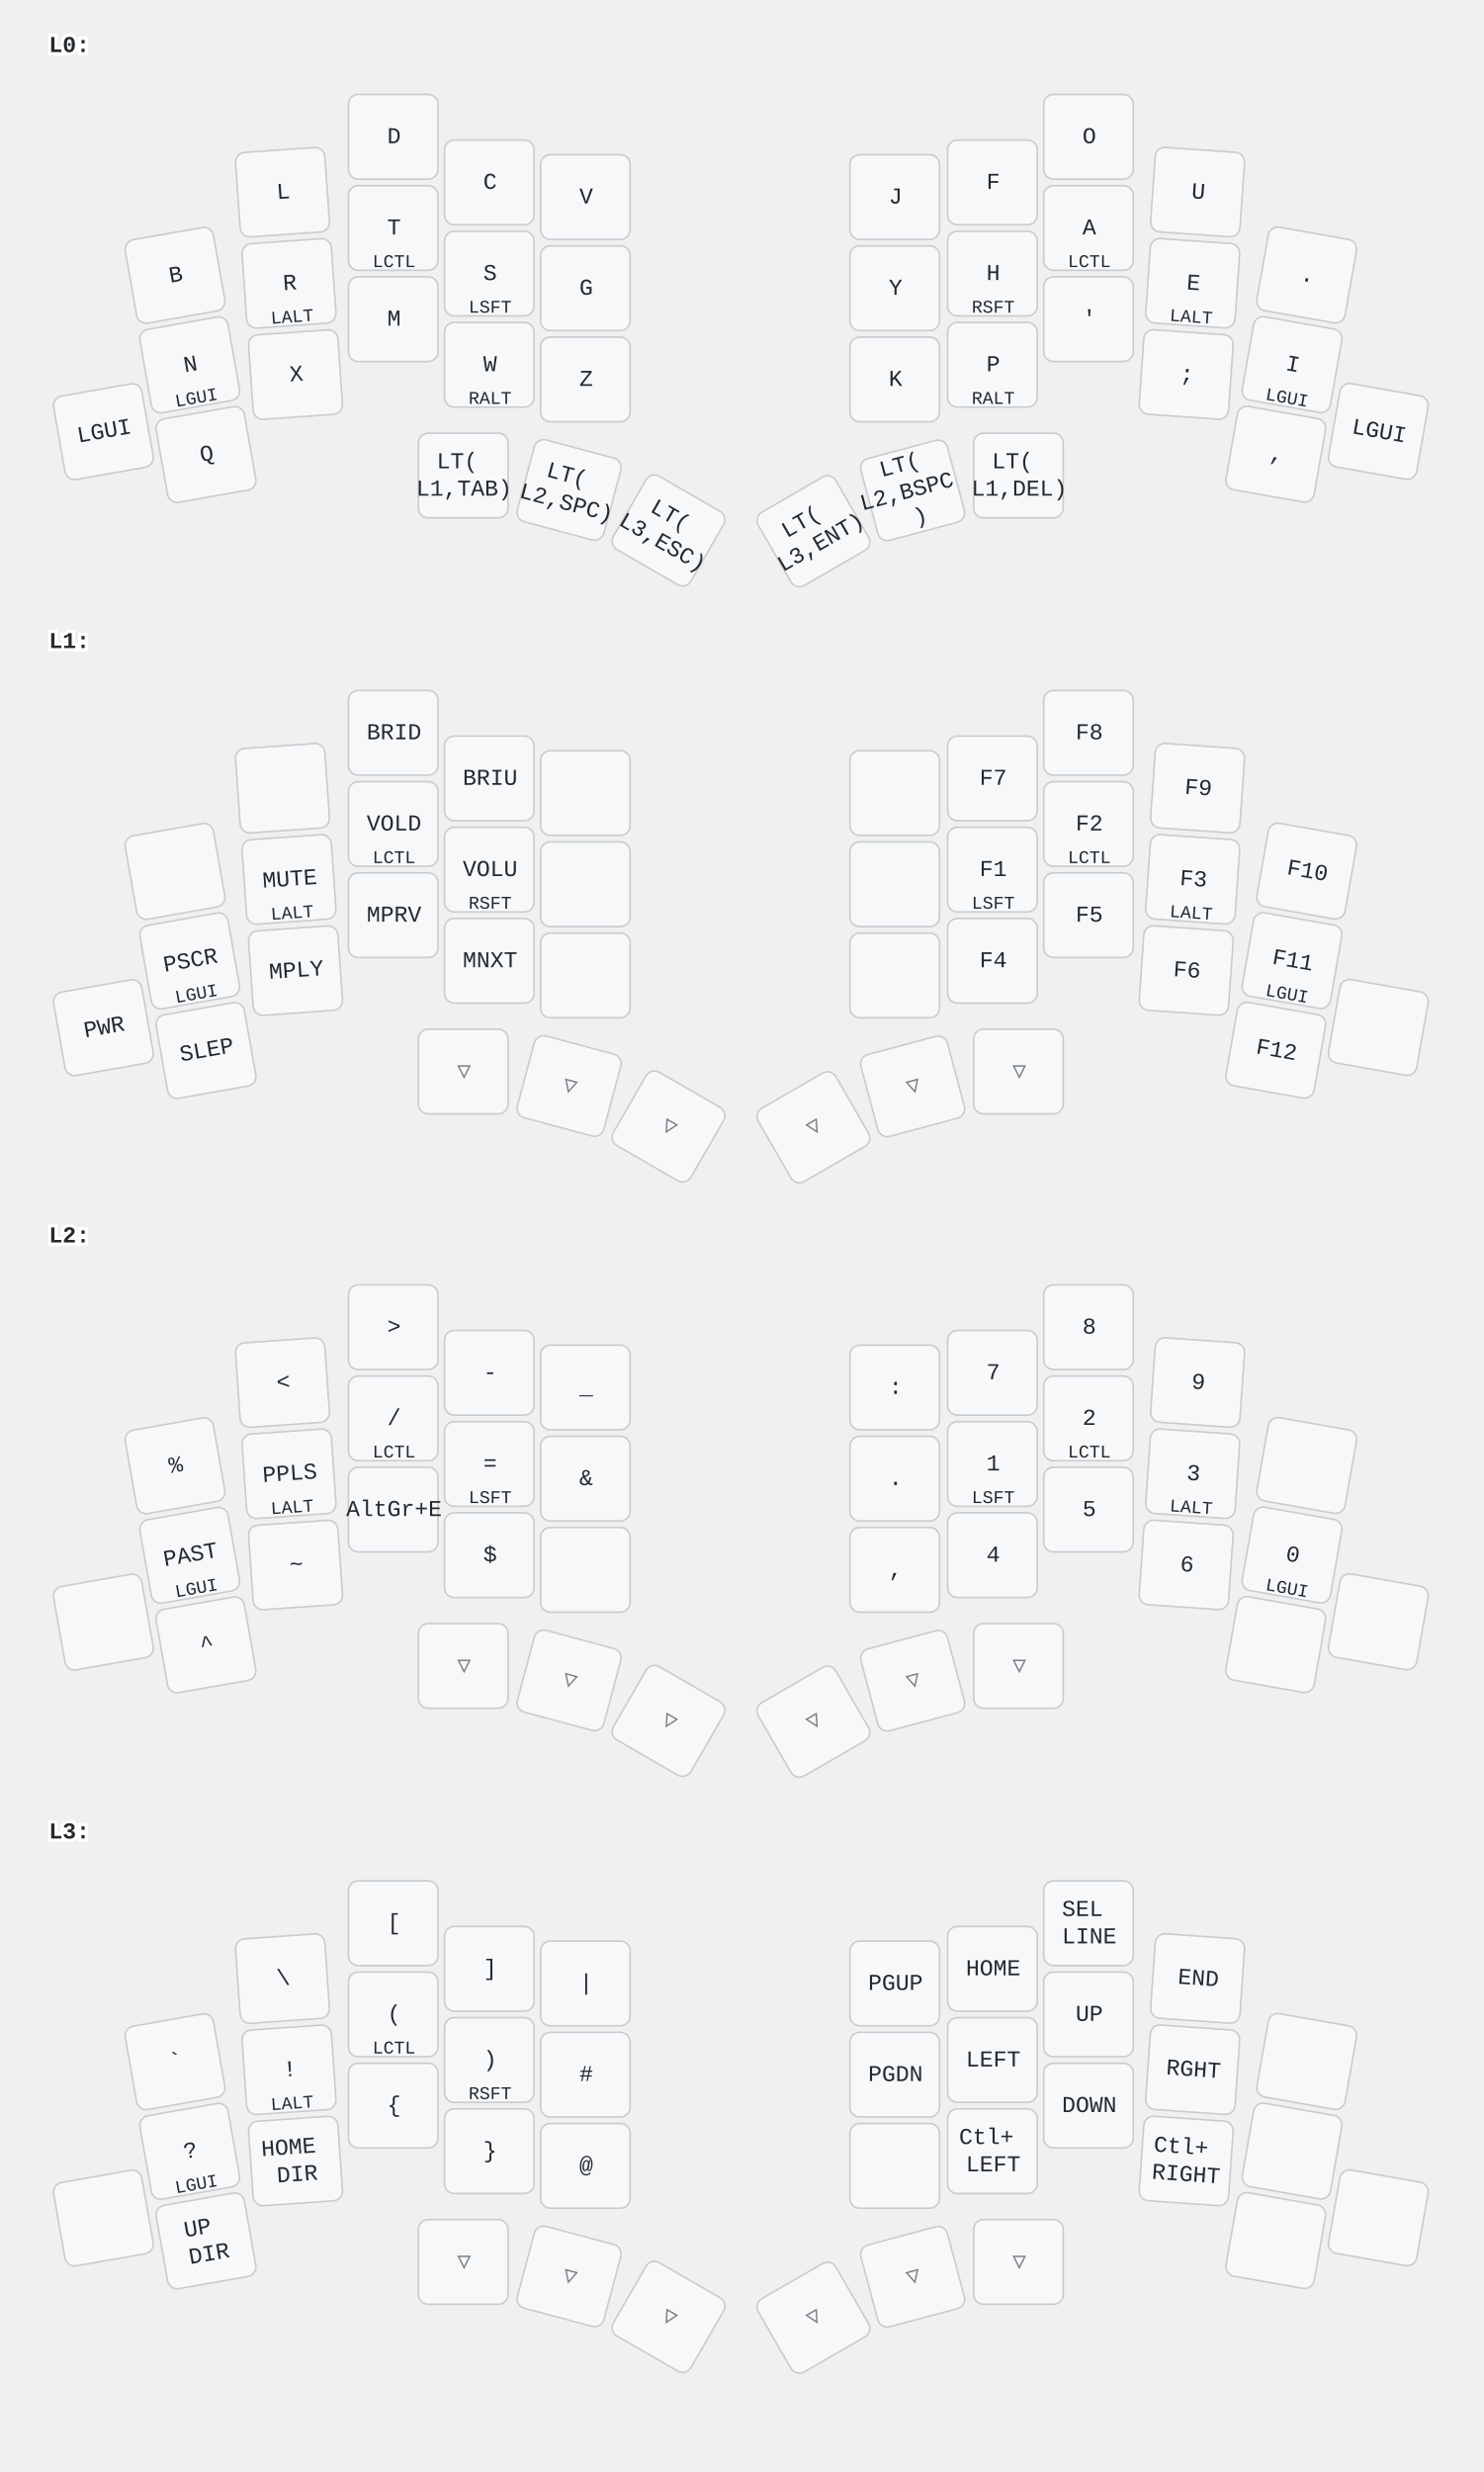
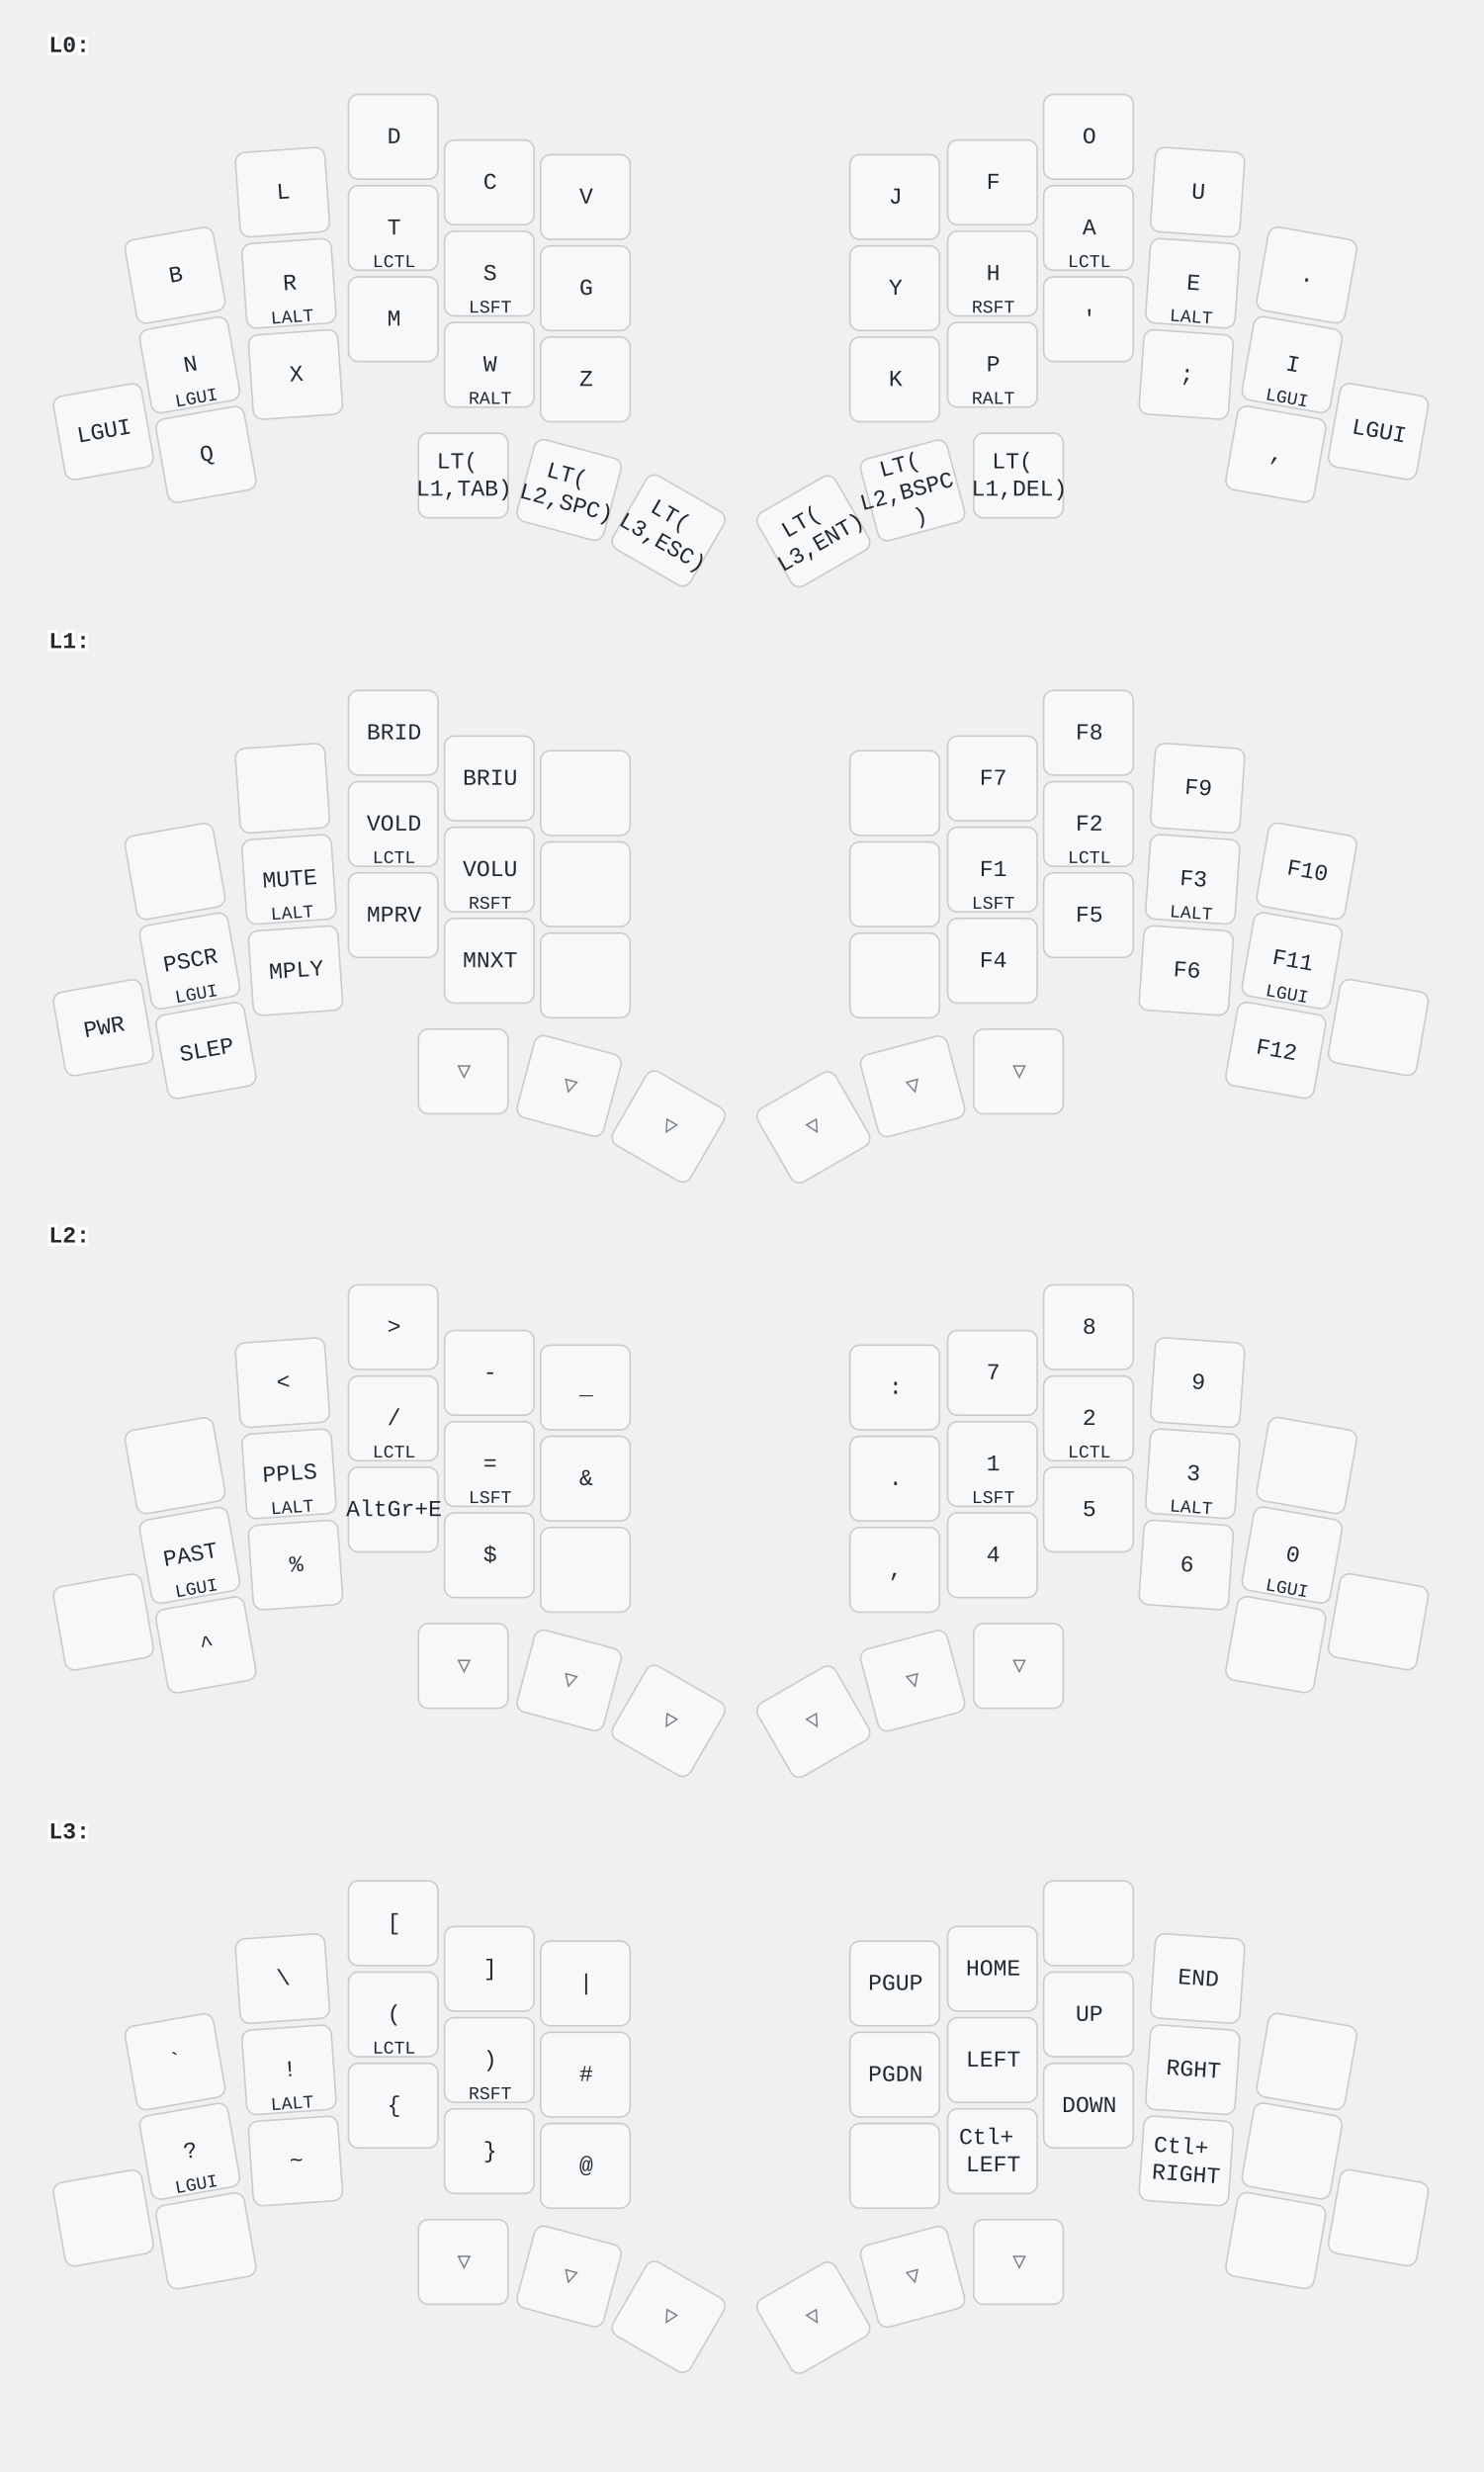
<svg xmlns="http://www.w3.org/2000/svg" width="911" height="1518" viewBox="0 0 911 1518" class="keymap">
  <style>/* inherit to force styles through use tags */
svg path {
    fill: inherit;
}

/* font and background color specifications */
svg.keymap {
    font-family: SFMono-Regular,Consolas,Liberation Mono,Menlo,monospace;
    font-size: 14px;
    font-kerning: normal;
    text-rendering: optimizeLegibility;
    fill: #24292e;
}

/* default key styling */
rect.key {
    fill: #f6f8fa;
}

rect.key, rect.combo {
    stroke: #c9cccf;
    stroke-width: 1;
}

/* default key side styling, only used is draw_key_sides is set */
rect.side {
    filter: brightness(90%);
}

/* color accent for combo boxes */
rect.combo, rect.combo-separate {
    fill: #cdf;
}

/* color accent for held keys */
rect.held, rect.combo.held {
    fill: #fdd;
}

/* color accent for ghost (optional) keys */
rect.ghost, rect.combo.ghost {
    stroke-dasharray: 4, 4;
    stroke-width: 2;
}

text {
    text-anchor: middle;
    dominant-baseline: middle;
}

/* styling for layer labels */
text.label {
    font-weight: bold;
    text-anchor: start;
    stroke: white;
    stroke-width: 4;
    paint-order: stroke;
}

/* styling for optional footer */
text.footer {
    text-anchor: end;
    dominant-baseline: auto;
    stroke: white;
    stroke-width: 4;
    paint-order: stroke;
}

/* styling for combo tap, and key non-tap label text */
text.combo, text.hold, text.shifted, text.left, text.right {
    font-size: 11px;
}

text.hold {
    text-anchor: middle;
    dominant-baseline: auto;
}

text.shifted {
    text-anchor: middle;
    dominant-baseline: hanging;
}

text.left {
    text-anchor: start;
}

text.right {
    text-anchor: end;
}

text.layer-activator {
    text-decoration: underline;
}

/* styling for hold/shifted label text in combo box */
text.combo.hold, text.combo.shifted, text.combo.left, text.combo.right {
    font-size: 8px;
}

/* lighter symbol for transparent keys */
text.trans {
    fill: #7b7e81;
}

/* styling for combo dendrons */
path.combo {
    stroke-width: 1;
    stroke: gray;
    fill: none;
}

/* Start Tabler Icons Cleanup */
/* cannot use height/width with glyphs */
.icon-tabler &gt; path {
    fill: inherit;
    stroke: inherit;
    stroke-width: 2;
}
/* hide tabler's default box */
.icon-tabler &gt; path[stroke="none"][fill="none"] {
    visibility: hidden;
}
/* End Tabler Icons Cleanup */
</style>
  <g transform="translate(30, 0)" class="layer-L0">
    <text x="0" y="28" class="label" id="L0">L0:</text>
    <g transform="translate(0, 56)">
      <g transform="translate(78, 113) rotate(-10.0)" class="key keypos-0">
        <rect rx="6" ry="6" x="-28" y="-26" width="55" height="52" class="key" />
        <text x="0" y="0" class="key tap">B</text>
      </g>
      <g transform="translate(144, 62) rotate(-4.0)" class="key keypos-1">
        <rect rx="6" ry="6" x="-28" y="-26" width="55" height="52" class="key" />
        <text x="0" y="0" class="key tap">L</text>
      </g>
      <g transform="translate(212, 28)" class="key keypos-2">
        <rect rx="6" ry="6" x="-28" y="-26" width="55" height="52" class="key" />
        <text x="0" y="0" class="key tap">D</text>
      </g>
      <g transform="translate(271, 56)" class="key keypos-3">
        <rect rx="6" ry="6" x="-28" y="-26" width="55" height="52" class="key" />
        <text x="0" y="0" class="key tap">C</text>
      </g>
      <g transform="translate(330, 65)" class="key keypos-4">
        <rect rx="6" ry="6" x="-28" y="-26" width="55" height="52" class="key" />
        <text x="0" y="0" class="key tap">V</text>
      </g>
      <g transform="translate(520, 65)" class="key keypos-5">
        <rect rx="6" ry="6" x="-28" y="-26" width="55" height="52" class="key" />
        <text x="0" y="0" class="key tap">J</text>
      </g>
      <g transform="translate(580, 56)" class="key keypos-6">
        <rect rx="6" ry="6" x="-28" y="-26" width="55" height="52" class="key" />
        <text x="0" y="0" class="key tap">F</text>
      </g>
      <g transform="translate(639, 28)" class="key keypos-7">
        <rect rx="6" ry="6" x="-28" y="-26" width="55" height="52" class="key" />
        <text x="0" y="0" class="key tap">O</text>
      </g>
      <g transform="translate(706, 62) rotate(4.0)" class="key keypos-8">
        <rect rx="6" ry="6" x="-28" y="-26" width="55" height="52" class="key" />
        <text x="0" y="0" class="key tap">U</text>
      </g>
      <g transform="translate(773, 113) rotate(10.0)" class="key keypos-9">
        <rect rx="6" ry="6" x="-28" y="-26" width="55" height="52" class="key" />
        <text x="0" y="0" class="key tap">.</text>
      </g>
      <g transform="translate(87, 168) rotate(-10.0)" class="key keypos-10">
        <rect rx="6" ry="6" x="-28" y="-26" width="55" height="52" class="key" />
        <text x="0" y="0" class="key tap">N</text>
        <text x="0" y="24" class="key hold">LGUI</text>
      </g>
      <g transform="translate(148, 118) rotate(-4.0)" class="key keypos-11">
        <rect rx="6" ry="6" x="-28" y="-26" width="55" height="52" class="key" />
        <text x="0" y="0" class="key tap">R</text>
        <text x="0" y="24" class="key hold">LALT</text>
      </g>
      <g transform="translate(212, 84)" class="key keypos-12">
        <rect rx="6" ry="6" x="-28" y="-26" width="55" height="52" class="key" />
        <text x="0" y="0" class="key tap">T</text>
        <text x="0" y="24" class="key hold">LCTL</text>
      </g>
      <g transform="translate(271, 112)" class="key keypos-13">
        <rect rx="6" ry="6" x="-28" y="-26" width="55" height="52" class="key" />
        <text x="0" y="0" class="key tap">S</text>
        <text x="0" y="24" class="key hold">LSFT</text>
      </g>
      <g transform="translate(330, 121)" class="key keypos-14">
        <rect rx="6" ry="6" x="-28" y="-26" width="55" height="52" class="key" />
        <text x="0" y="0" class="key tap">G</text>
      </g>
      <g transform="translate(520, 121)" class="key keypos-15">
        <rect rx="6" ry="6" x="-28" y="-26" width="55" height="52" class="key" />
        <text x="0" y="0" class="key tap">Y</text>
      </g>
      <g transform="translate(580, 112)" class="key keypos-16">
        <rect rx="6" ry="6" x="-28" y="-26" width="55" height="52" class="key" />
        <text x="0" y="0" class="key tap">H</text>
        <text x="0" y="24" class="key hold">RSFT</text>
      </g>
      <g transform="translate(639, 84)" class="key keypos-17">
        <rect rx="6" ry="6" x="-28" y="-26" width="55" height="52" class="key" />
        <text x="0" y="0" class="key tap">A</text>
        <text x="0" y="24" class="key hold">LCTL</text>
      </g>
      <g transform="translate(703, 118) rotate(4.0)" class="key keypos-18">
        <rect rx="6" ry="6" x="-28" y="-26" width="55" height="52" class="key" />
        <text x="0" y="0" class="key tap">E</text>
        <text x="0" y="24" class="key hold">LALT</text>
      </g>
      <g transform="translate(764, 168) rotate(10.0)" class="key keypos-19">
        <rect rx="6" ry="6" x="-28" y="-26" width="55" height="52" class="key" />
        <text x="0" y="0" class="key tap">I</text>
        <text x="0" y="24" class="key hold">LGUI</text>
      </g>
      <g transform="translate(34, 209) rotate(-10.0)" class="key keypos-20">
        <rect rx="6" ry="6" x="-28" y="-26" width="55" height="52" class="key" />
        <text x="0" y="0" class="key tap">LGUI</text>
      </g>
      <g transform="translate(97, 223) rotate(-10.0)" class="key keypos-21">
        <rect rx="6" ry="6" x="-28" y="-26" width="55" height="52" class="key" />
        <text x="0" y="0" class="key tap">Q</text>
      </g>
      <g transform="translate(152, 174) rotate(-4.0)" class="key keypos-22">
        <rect rx="6" ry="6" x="-28" y="-26" width="55" height="52" class="key" />
        <text x="0" y="0" class="key tap">X</text>
      </g>
      <g transform="translate(212, 140)" class="key keypos-23">
        <rect rx="6" ry="6" x="-28" y="-26" width="55" height="52" class="key" />
        <text x="0" y="0" class="key tap">M</text>
      </g>
      <g transform="translate(271, 168)" class="key keypos-24">
        <rect rx="6" ry="6" x="-28" y="-26" width="55" height="52" class="key" />
        <text x="0" y="0" class="key tap">W</text>
        <text x="0" y="24" class="key hold">RALT</text>
      </g>
      <g transform="translate(330, 177)" class="key keypos-25">
        <rect rx="6" ry="6" x="-28" y="-26" width="55" height="52" class="key" />
        <text x="0" y="0" class="key tap">Z</text>
      </g>
      <g transform="translate(520, 177)" class="key keypos-26">
        <rect rx="6" ry="6" x="-28" y="-26" width="55" height="52" class="key" />
        <text x="0" y="0" class="key tap">K</text>
      </g>
      <g transform="translate(580, 168)" class="key keypos-27">
        <rect rx="6" ry="6" x="-28" y="-26" width="55" height="52" class="key" />
        <text x="0" y="0" class="key tap">P</text>
        <text x="0" y="24" class="key hold">RALT</text>
      </g>
      <g transform="translate(639, 140)" class="key keypos-28">
        <rect rx="6" ry="6" x="-28" y="-26" width="55" height="52" class="key" />
        <text x="0" y="0" class="key tap">'</text>
      </g>
      <g transform="translate(699, 174) rotate(4.0)" class="key keypos-29">
        <rect rx="6" ry="6" x="-28" y="-26" width="55" height="52" class="key" />
        <text x="0" y="0" class="key tap">;</text>
      </g>
      <g transform="translate(754, 223) rotate(10.0)" class="key keypos-30">
        <rect rx="6" ry="6" x="-28" y="-26" width="55" height="52" class="key" />
        <text x="0" y="0" class="key tap">,</text>
      </g>
      <g transform="translate(817, 209) rotate(10.0)" class="key keypos-31">
        <rect rx="6" ry="6" x="-28" y="-26" width="55" height="52" class="key" />
        <text x="0" y="0" class="key tap">LGUI</text>
      </g>
      <g transform="translate(255, 236)" class="key keypos-32">
        <rect rx="6" ry="6" x="-28" y="-26" width="55" height="52" class="key" />
        <text x="0" y="0" class="key tap">
          <tspan x="0" dy="-0.6em">LT(</tspan>
          <tspan x="0" dy="1.2em">L1,TAB)</tspan>
        </text>
      </g>
      <g transform="translate(320, 245) rotate(15.0)" class="key keypos-33">
        <rect rx="6" ry="6" x="-28" y="-26" width="55" height="52" class="key" />
        <text x="0" y="0" class="key tap">
          <tspan x="0" dy="-0.6em">LT(</tspan>
          <tspan x="0" dy="1.2em">L2,SPC)</tspan>
        </text>
      </g>
      <g transform="translate(381, 270) rotate(30.0)" class="key keypos-34">
        <rect rx="6" ry="6" x="-28" y="-26" width="55" height="52" class="key" />
        <text x="0" y="0" class="key tap">
          <tspan x="0" dy="-0.6em">LT(</tspan>
          <tspan x="0" dy="1.2em">L3,ESC)</tspan>
        </text>
      </g>
      <g transform="translate(470, 270) rotate(-30.0)" class="key keypos-35">
        <rect rx="6" ry="6" x="-28" y="-26" width="55" height="52" class="key" />
        <text x="0" y="0" class="key tap">
          <tspan x="0" dy="-0.6em">LT(</tspan>
          <tspan x="0" dy="1.2em">L3,ENT)</tspan>
        </text>
      </g>
      <g transform="translate(531, 245) rotate(-15.0)" class="key keypos-36">
        <rect rx="6" ry="6" x="-28" y="-26" width="55" height="52" class="key" />
        <text x="0" y="0" class="key tap">
          <tspan x="0" dy="-1.2em">LT(</tspan>
          <tspan x="0" dy="1.2em">L2,BSPC</tspan>
          <tspan x="0" dy="1.2em">)</tspan>
        </text>
      </g>
      <g transform="translate(596, 236)" class="key keypos-37">
        <rect rx="6" ry="6" x="-28" y="-26" width="55" height="52" class="key" />
        <text x="0" y="0" class="key tap">
          <tspan x="0" dy="-0.6em">LT(</tspan>
          <tspan x="0" dy="1.2em">L1,DEL)</tspan>
        </text>
      </g>
    </g>
  </g>
  <g transform="translate(30, 366)" class="layer-L1">
    <text x="0" y="28" class="label" id="L1">L1:</text>
    <g transform="translate(0, 56)">
      <g transform="translate(78, 113) rotate(-10.0)" class="key keypos-0">
        <rect rx="6" ry="6" x="-28" y="-26" width="55" height="52" class="key" />
      </g>
      <g transform="translate(144, 62) rotate(-4.0)" class="key keypos-1">
        <rect rx="6" ry="6" x="-28" y="-26" width="55" height="52" class="key" />
      </g>
      <g transform="translate(212, 28)" class="key keypos-2">
        <rect rx="6" ry="6" x="-28" y="-26" width="55" height="52" class="key" />
        <text x="0" y="0" class="key tap">BRID</text>
      </g>
      <g transform="translate(271, 56)" class="key keypos-3">
        <rect rx="6" ry="6" x="-28" y="-26" width="55" height="52" class="key" />
        <text x="0" y="0" class="key tap">BRIU</text>
      </g>
      <g transform="translate(330, 65)" class="key keypos-4">
        <rect rx="6" ry="6" x="-28" y="-26" width="55" height="52" class="key" />
      </g>
      <g transform="translate(520, 65)" class="key keypos-5">
        <rect rx="6" ry="6" x="-28" y="-26" width="55" height="52" class="key" />
      </g>
      <g transform="translate(580, 56)" class="key keypos-6">
        <rect rx="6" ry="6" x="-28" y="-26" width="55" height="52" class="key" />
        <text x="0" y="0" class="key tap">F7</text>
      </g>
      <g transform="translate(639, 28)" class="key keypos-7">
        <rect rx="6" ry="6" x="-28" y="-26" width="55" height="52" class="key" />
        <text x="0" y="0" class="key tap">F8</text>
      </g>
      <g transform="translate(706, 62) rotate(4.0)" class="key keypos-8">
        <rect rx="6" ry="6" x="-28" y="-26" width="55" height="52" class="key" />
        <text x="0" y="0" class="key tap">F9</text>
      </g>
      <g transform="translate(773, 113) rotate(10.0)" class="key keypos-9">
        <rect rx="6" ry="6" x="-28" y="-26" width="55" height="52" class="key" />
        <text x="0" y="0" class="key tap">F10</text>
      </g>
      <g transform="translate(87, 168) rotate(-10.0)" class="key keypos-10">
        <rect rx="6" ry="6" x="-28" y="-26" width="55" height="52" class="key" />
        <text x="0" y="0" class="key tap">PSCR</text>
        <text x="0" y="24" class="key hold">LGUI</text>
      </g>
      <g transform="translate(148, 118) rotate(-4.0)" class="key keypos-11">
        <rect rx="6" ry="6" x="-28" y="-26" width="55" height="52" class="key" />
        <text x="0" y="0" class="key tap">MUTE</text>
        <text x="0" y="24" class="key hold">LALT</text>
      </g>
      <g transform="translate(212, 84)" class="key keypos-12">
        <rect rx="6" ry="6" x="-28" y="-26" width="55" height="52" class="key" />
        <text x="0" y="0" class="key tap">VOLD</text>
        <text x="0" y="24" class="key hold">LCTL</text>
      </g>
      <g transform="translate(271, 112)" class="key keypos-13">
        <rect rx="6" ry="6" x="-28" y="-26" width="55" height="52" class="key" />
        <text x="0" y="0" class="key tap">VOLU</text>
        <text x="0" y="24" class="key hold">RSFT</text>
      </g>
      <g transform="translate(330, 121)" class="key keypos-14">
        <rect rx="6" ry="6" x="-28" y="-26" width="55" height="52" class="key" />
      </g>
      <g transform="translate(520, 121)" class="key keypos-15">
        <rect rx="6" ry="6" x="-28" y="-26" width="55" height="52" class="key" />
      </g>
      <g transform="translate(580, 112)" class="key keypos-16">
        <rect rx="6" ry="6" x="-28" y="-26" width="55" height="52" class="key" />
        <text x="0" y="0" class="key tap">F1</text>
        <text x="0" y="24" class="key hold">LSFT</text>
      </g>
      <g transform="translate(639, 84)" class="key keypos-17">
        <rect rx="6" ry="6" x="-28" y="-26" width="55" height="52" class="key" />
        <text x="0" y="0" class="key tap">F2</text>
        <text x="0" y="24" class="key hold">LCTL</text>
      </g>
      <g transform="translate(703, 118) rotate(4.0)" class="key keypos-18">
        <rect rx="6" ry="6" x="-28" y="-26" width="55" height="52" class="key" />
        <text x="0" y="0" class="key tap">F3</text>
        <text x="0" y="24" class="key hold">LALT</text>
      </g>
      <g transform="translate(764, 168) rotate(10.0)" class="key keypos-19">
        <rect rx="6" ry="6" x="-28" y="-26" width="55" height="52" class="key" />
        <text x="0" y="0" class="key tap">F11</text>
        <text x="0" y="24" class="key hold">LGUI</text>
      </g>
      <g transform="translate(34, 209) rotate(-10.0)" class="key keypos-20">
        <rect rx="6" ry="6" x="-28" y="-26" width="55" height="52" class="key" />
        <text x="0" y="0" class="key tap">PWR</text>
      </g>
      <g transform="translate(97, 223) rotate(-10.0)" class="key keypos-21">
        <rect rx="6" ry="6" x="-28" y="-26" width="55" height="52" class="key" />
        <text x="0" y="0" class="key tap">SLEP</text>
      </g>
      <g transform="translate(152, 174) rotate(-4.0)" class="key keypos-22">
        <rect rx="6" ry="6" x="-28" y="-26" width="55" height="52" class="key" />
        <text x="0" y="0" class="key tap">MPLY</text>
      </g>
      <g transform="translate(212, 140)" class="key keypos-23">
        <rect rx="6" ry="6" x="-28" y="-26" width="55" height="52" class="key" />
        <text x="0" y="0" class="key tap">MPRV</text>
      </g>
      <g transform="translate(271, 168)" class="key keypos-24">
        <rect rx="6" ry="6" x="-28" y="-26" width="55" height="52" class="key" />
        <text x="0" y="0" class="key tap">MNXT</text>
      </g>
      <g transform="translate(330, 177)" class="key keypos-25">
        <rect rx="6" ry="6" x="-28" y="-26" width="55" height="52" class="key" />
      </g>
      <g transform="translate(520, 177)" class="key keypos-26">
        <rect rx="6" ry="6" x="-28" y="-26" width="55" height="52" class="key" />
      </g>
      <g transform="translate(580, 168)" class="key keypos-27">
        <rect rx="6" ry="6" x="-28" y="-26" width="55" height="52" class="key" />
        <text x="0" y="0" class="key tap">F4</text>
      </g>
      <g transform="translate(639, 140)" class="key keypos-28">
        <rect rx="6" ry="6" x="-28" y="-26" width="55" height="52" class="key" />
        <text x="0" y="0" class="key tap">F5</text>
      </g>
      <g transform="translate(699, 174) rotate(4.0)" class="key keypos-29">
        <rect rx="6" ry="6" x="-28" y="-26" width="55" height="52" class="key" />
        <text x="0" y="0" class="key tap">F6</text>
      </g>
      <g transform="translate(754, 223) rotate(10.0)" class="key keypos-30">
        <rect rx="6" ry="6" x="-28" y="-26" width="55" height="52" class="key" />
        <text x="0" y="0" class="key tap">F12</text>
      </g>
      <g transform="translate(817, 209) rotate(10.0)" class="key keypos-31">
        <rect rx="6" ry="6" x="-28" y="-26" width="55" height="52" class="key" />
      </g>
      <g transform="translate(255, 236)" class="key trans keypos-32">
        <rect rx="6" ry="6" x="-28" y="-26" width="55" height="52" class="key trans" />
        <text x="0" y="0" class="key trans tap">▽</text>
      </g>
      <g transform="translate(320, 245) rotate(15.0)" class="key trans keypos-33">
        <rect rx="6" ry="6" x="-28" y="-26" width="55" height="52" class="key trans" />
        <text x="0" y="0" class="key trans tap">▽</text>
      </g>
      <g transform="translate(381, 270) rotate(30.0)" class="key trans keypos-34">
        <rect rx="6" ry="6" x="-28" y="-26" width="55" height="52" class="key trans" />
        <text x="0" y="0" class="key trans tap">▽</text>
      </g>
      <g transform="translate(470, 270) rotate(-30.0)" class="key trans keypos-35">
        <rect rx="6" ry="6" x="-28" y="-26" width="55" height="52" class="key trans" />
        <text x="0" y="0" class="key trans tap">▽</text>
      </g>
      <g transform="translate(531, 245) rotate(-15.0)" class="key trans keypos-36">
        <rect rx="6" ry="6" x="-28" y="-26" width="55" height="52" class="key trans" />
        <text x="0" y="0" class="key trans tap">▽</text>
      </g>
      <g transform="translate(596, 236)" class="key trans keypos-37">
        <rect rx="6" ry="6" x="-28" y="-26" width="55" height="52" class="key trans" />
        <text x="0" y="0" class="key trans tap">▽</text>
      </g>
    </g>
  </g>
  <g transform="translate(30, 731)" class="layer-L2">
    <text x="0" y="28" class="label" id="L2">L2:</text>
    <g transform="translate(0, 56)">
      <g transform="translate(78, 113) rotate(-10.0)" class="key keypos-0">
        <rect rx="6" ry="6" x="-28" y="-26" width="55" height="52" class="key" />
-         <text x="0" y="0" class="key tap">%</text>
      </g>
      <g transform="translate(144, 62) rotate(-4.0)" class="key keypos-1">
        <rect rx="6" ry="6" x="-28" y="-26" width="55" height="52" class="key" />
        <text x="0" y="0" class="key tap">&lt;</text>
      </g>
      <g transform="translate(212, 28)" class="key keypos-2">
        <rect rx="6" ry="6" x="-28" y="-26" width="55" height="52" class="key" />
        <text x="0" y="0" class="key tap">&gt;</text>
      </g>
      <g transform="translate(271, 56)" class="key keypos-3">
        <rect rx="6" ry="6" x="-28" y="-26" width="55" height="52" class="key" />
        <text x="0" y="0" class="key tap">-</text>
      </g>
      <g transform="translate(330, 65)" class="key keypos-4">
        <rect rx="6" ry="6" x="-28" y="-26" width="55" height="52" class="key" />
        <text x="0" y="0" class="key tap">_</text>
      </g>
      <g transform="translate(520, 65)" class="key keypos-5">
        <rect rx="6" ry="6" x="-28" y="-26" width="55" height="52" class="key" />
        <text x="0" y="0" class="key tap">:</text>
      </g>
      <g transform="translate(580, 56)" class="key keypos-6">
        <rect rx="6" ry="6" x="-28" y="-26" width="55" height="52" class="key" />
        <text x="0" y="0" class="key tap">7</text>
      </g>
      <g transform="translate(639, 28)" class="key keypos-7">
        <rect rx="6" ry="6" x="-28" y="-26" width="55" height="52" class="key" />
        <text x="0" y="0" class="key tap">8</text>
      </g>
      <g transform="translate(706, 62) rotate(4.0)" class="key keypos-8">
        <rect rx="6" ry="6" x="-28" y="-26" width="55" height="52" class="key" />
        <text x="0" y="0" class="key tap">9</text>
      </g>
      <g transform="translate(773, 113) rotate(10.0)" class="key keypos-9">
        <rect rx="6" ry="6" x="-28" y="-26" width="55" height="52" class="key" />
      </g>
      <g transform="translate(87, 168) rotate(-10.0)" class="key keypos-10">
        <rect rx="6" ry="6" x="-28" y="-26" width="55" height="52" class="key" />
        <text x="0" y="0" class="key tap">PAST</text>
        <text x="0" y="24" class="key hold">LGUI</text>
      </g>
      <g transform="translate(148, 118) rotate(-4.0)" class="key keypos-11">
        <rect rx="6" ry="6" x="-28" y="-26" width="55" height="52" class="key" />
        <text x="0" y="0" class="key tap">PPLS</text>
        <text x="0" y="24" class="key hold">LALT</text>
      </g>
      <g transform="translate(212, 84)" class="key keypos-12">
        <rect rx="6" ry="6" x="-28" y="-26" width="55" height="52" class="key" />
        <text x="0" y="0" class="key tap">/</text>
        <text x="0" y="24" class="key hold">LCTL</text>
      </g>
      <g transform="translate(271, 112)" class="key keypos-13">
        <rect rx="6" ry="6" x="-28" y="-26" width="55" height="52" class="key" />
        <text x="0" y="0" class="key tap">=</text>
        <text x="0" y="24" class="key hold">LSFT</text>
      </g>
      <g transform="translate(330, 121)" class="key keypos-14">
        <rect rx="6" ry="6" x="-28" y="-26" width="55" height="52" class="key" />
        <text x="0" y="0" class="key tap">&amp;</text>
      </g>
      <g transform="translate(520, 121)" class="key keypos-15">
        <rect rx="6" ry="6" x="-28" y="-26" width="55" height="52" class="key" />
        <text x="0" y="0" class="key tap">.</text>
      </g>
      <g transform="translate(580, 112)" class="key keypos-16">
        <rect rx="6" ry="6" x="-28" y="-26" width="55" height="52" class="key" />
        <text x="0" y="0" class="key tap">1</text>
        <text x="0" y="24" class="key hold">LSFT</text>
      </g>
      <g transform="translate(639, 84)" class="key keypos-17">
        <rect rx="6" ry="6" x="-28" y="-26" width="55" height="52" class="key" />
        <text x="0" y="0" class="key tap">2</text>
        <text x="0" y="24" class="key hold">LCTL</text>
      </g>
      <g transform="translate(703, 118) rotate(4.0)" class="key keypos-18">
        <rect rx="6" ry="6" x="-28" y="-26" width="55" height="52" class="key" />
        <text x="0" y="0" class="key tap">3</text>
        <text x="0" y="24" class="key hold">LALT</text>
      </g>
      <g transform="translate(764, 168) rotate(10.0)" class="key keypos-19">
        <rect rx="6" ry="6" x="-28" y="-26" width="55" height="52" class="key" />
        <text x="0" y="0" class="key tap">0</text>
        <text x="0" y="24" class="key hold">LGUI</text>
      </g>
      <g transform="translate(34, 209) rotate(-10.0)" class="key keypos-20">
        <rect rx="6" ry="6" x="-28" y="-26" width="55" height="52" class="key" />
      </g>
      <g transform="translate(97, 223) rotate(-10.0)" class="key keypos-21">
        <rect rx="6" ry="6" x="-28" y="-26" width="55" height="52" class="key" />
        <text x="0" y="0" class="key tap">^</text>
      </g>
      <g transform="translate(152, 174) rotate(-4.0)" class="key keypos-22">
        <rect rx="6" ry="6" x="-28" y="-26" width="55" height="52" class="key" />
-         <text x="0" y="0" class="key tap">~</text>
+         <text x="0" y="0" class="key tap">%</text>
      </g>
      <g transform="translate(212, 140)" class="key keypos-23">
        <rect rx="6" ry="6" x="-28" y="-26" width="55" height="52" class="key" />
        <text x="0" y="0" class="key tap">AltGr+E</text>
      </g>
      <g transform="translate(271, 168)" class="key keypos-24">
        <rect rx="6" ry="6" x="-28" y="-26" width="55" height="52" class="key" />
        <text x="0" y="0" class="key tap">$</text>
      </g>
      <g transform="translate(330, 177)" class="key keypos-25">
        <rect rx="6" ry="6" x="-28" y="-26" width="55" height="52" class="key" />
      </g>
      <g transform="translate(520, 177)" class="key keypos-26">
        <rect rx="6" ry="6" x="-28" y="-26" width="55" height="52" class="key" />
        <text x="0" y="0" class="key tap">,</text>
      </g>
      <g transform="translate(580, 168)" class="key keypos-27">
        <rect rx="6" ry="6" x="-28" y="-26" width="55" height="52" class="key" />
        <text x="0" y="0" class="key tap">4</text>
      </g>
      <g transform="translate(639, 140)" class="key keypos-28">
        <rect rx="6" ry="6" x="-28" y="-26" width="55" height="52" class="key" />
        <text x="0" y="0" class="key tap">5</text>
      </g>
      <g transform="translate(699, 174) rotate(4.0)" class="key keypos-29">
        <rect rx="6" ry="6" x="-28" y="-26" width="55" height="52" class="key" />
        <text x="0" y="0" class="key tap">6</text>
      </g>
      <g transform="translate(754, 223) rotate(10.0)" class="key keypos-30">
        <rect rx="6" ry="6" x="-28" y="-26" width="55" height="52" class="key" />
      </g>
      <g transform="translate(817, 209) rotate(10.0)" class="key keypos-31">
        <rect rx="6" ry="6" x="-28" y="-26" width="55" height="52" class="key" />
      </g>
      <g transform="translate(255, 236)" class="key trans keypos-32">
        <rect rx="6" ry="6" x="-28" y="-26" width="55" height="52" class="key trans" />
        <text x="0" y="0" class="key trans tap">▽</text>
      </g>
      <g transform="translate(320, 245) rotate(15.0)" class="key trans keypos-33">
        <rect rx="6" ry="6" x="-28" y="-26" width="55" height="52" class="key trans" />
        <text x="0" y="0" class="key trans tap">▽</text>
      </g>
      <g transform="translate(381, 270) rotate(30.0)" class="key trans keypos-34">
        <rect rx="6" ry="6" x="-28" y="-26" width="55" height="52" class="key trans" />
        <text x="0" y="0" class="key trans tap">▽</text>
      </g>
      <g transform="translate(470, 270) rotate(-30.0)" class="key trans keypos-35">
        <rect rx="6" ry="6" x="-28" y="-26" width="55" height="52" class="key trans" />
        <text x="0" y="0" class="key trans tap">▽</text>
      </g>
      <g transform="translate(531, 245) rotate(-15.0)" class="key trans keypos-36">
        <rect rx="6" ry="6" x="-28" y="-26" width="55" height="52" class="key trans" />
        <text x="0" y="0" class="key trans tap">▽</text>
      </g>
      <g transform="translate(596, 236)" class="key trans keypos-37">
        <rect rx="6" ry="6" x="-28" y="-26" width="55" height="52" class="key trans" />
        <text x="0" y="0" class="key trans tap">▽</text>
      </g>
    </g>
  </g>
  <g transform="translate(30, 1097)" class="layer-L3">
    <text x="0" y="28" class="label" id="L3">L3:</text>
    <g transform="translate(0, 56)">
      <g transform="translate(78, 113) rotate(-10.0)" class="key keypos-0">
        <rect rx="6" ry="6" x="-28" y="-26" width="55" height="52" class="key" />
        <text x="0" y="0" class="key tap">`</text>
      </g>
      <g transform="translate(144, 62) rotate(-4.0)" class="key keypos-1">
        <rect rx="6" ry="6" x="-28" y="-26" width="55" height="52" class="key" />
        <text x="0" y="0" class="key tap">\</text>
      </g>
      <g transform="translate(212, 28)" class="key keypos-2">
        <rect rx="6" ry="6" x="-28" y="-26" width="55" height="52" class="key" />
        <text x="0" y="0" class="key tap">[</text>
      </g>
      <g transform="translate(271, 56)" class="key keypos-3">
        <rect rx="6" ry="6" x="-28" y="-26" width="55" height="52" class="key" />
        <text x="0" y="0" class="key tap">]</text>
      </g>
      <g transform="translate(330, 65)" class="key keypos-4">
        <rect rx="6" ry="6" x="-28" y="-26" width="55" height="52" class="key" />
        <text x="0" y="0" class="key tap">|</text>
      </g>
      <g transform="translate(520, 65)" class="key keypos-5">
        <rect rx="6" ry="6" x="-28" y="-26" width="55" height="52" class="key" />
        <text x="0" y="0" class="key tap">PGUP</text>
      </g>
      <g transform="translate(580, 56)" class="key keypos-6">
        <rect rx="6" ry="6" x="-28" y="-26" width="55" height="52" class="key" />
        <text x="0" y="0" class="key tap">HOME</text>
      </g>
      <g transform="translate(639, 28)" class="key keypos-7">
        <rect rx="6" ry="6" x="-28" y="-26" width="55" height="52" class="key" />
-         <text x="0" y="0" class="key tap">
-           <tspan x="0" dy="-0.6em">SEL</tspan>
-           <tspan x="0" dy="1.2em">LINE</tspan>
-         </text>
      </g>
      <g transform="translate(706, 62) rotate(4.0)" class="key keypos-8">
        <rect rx="6" ry="6" x="-28" y="-26" width="55" height="52" class="key" />
        <text x="0" y="0" class="key tap">END</text>
      </g>
      <g transform="translate(773, 113) rotate(10.0)" class="key keypos-9">
        <rect rx="6" ry="6" x="-28" y="-26" width="55" height="52" class="key" />
      </g>
      <g transform="translate(87, 168) rotate(-10.0)" class="key keypos-10">
        <rect rx="6" ry="6" x="-28" y="-26" width="55" height="52" class="key" />
        <text x="0" y="0" class="key tap">?</text>
        <text x="0" y="24" class="key hold">LGUI</text>
      </g>
      <g transform="translate(148, 118) rotate(-4.0)" class="key keypos-11">
        <rect rx="6" ry="6" x="-28" y="-26" width="55" height="52" class="key" />
        <text x="0" y="0" class="key tap">!</text>
        <text x="0" y="24" class="key hold">LALT</text>
      </g>
      <g transform="translate(212, 84)" class="key keypos-12">
        <rect rx="6" ry="6" x="-28" y="-26" width="55" height="52" class="key" />
        <text x="0" y="0" class="key tap">(</text>
        <text x="0" y="24" class="key hold">LCTL</text>
      </g>
      <g transform="translate(271, 112)" class="key keypos-13">
        <rect rx="6" ry="6" x="-28" y="-26" width="55" height="52" class="key" />
        <text x="0" y="0" class="key tap">)</text>
        <text x="0" y="24" class="key hold">RSFT</text>
      </g>
      <g transform="translate(330, 121)" class="key keypos-14">
        <rect rx="6" ry="6" x="-28" y="-26" width="55" height="52" class="key" />
        <text x="0" y="0" class="key tap">#</text>
      </g>
      <g transform="translate(520, 121)" class="key keypos-15">
        <rect rx="6" ry="6" x="-28" y="-26" width="55" height="52" class="key" />
        <text x="0" y="0" class="key tap">PGDN</text>
      </g>
      <g transform="translate(580, 112)" class="key keypos-16">
        <rect rx="6" ry="6" x="-28" y="-26" width="55" height="52" class="key" />
        <text x="0" y="0" class="key tap">LEFT</text>
      </g>
      <g transform="translate(639, 84)" class="key keypos-17">
        <rect rx="6" ry="6" x="-28" y="-26" width="55" height="52" class="key" />
        <text x="0" y="0" class="key tap">UP</text>
      </g>
      <g transform="translate(703, 118) rotate(4.0)" class="key keypos-18">
        <rect rx="6" ry="6" x="-28" y="-26" width="55" height="52" class="key" />
        <text x="0" y="0" class="key tap">RGHT</text>
      </g>
      <g transform="translate(764, 168) rotate(10.0)" class="key keypos-19">
        <rect rx="6" ry="6" x="-28" y="-26" width="55" height="52" class="key" />
      </g>
      <g transform="translate(34, 209) rotate(-10.0)" class="key keypos-20">
        <rect rx="6" ry="6" x="-28" y="-26" width="55" height="52" class="key" />
      </g>
      <g transform="translate(97, 223) rotate(-10.0)" class="key keypos-21">
        <rect rx="6" ry="6" x="-28" y="-26" width="55" height="52" class="key" />
-         <text x="0" y="0" class="key tap">
-           <tspan x="0" dy="-0.6em">UP</tspan>
-           <tspan x="0" dy="1.2em">DIR</tspan>
-         </text>
      </g>
      <g transform="translate(152, 174) rotate(-4.0)" class="key keypos-22">
        <rect rx="6" ry="6" x="-28" y="-26" width="55" height="52" class="key" />
-         <text x="0" y="0" class="key tap">
-           <tspan x="0" dy="-0.6em">HOME</tspan>
-           <tspan x="0" dy="1.2em">DIR</tspan>
-         </text>
+         <text x="0" y="0" class="key tap">~</text>
      </g>
      <g transform="translate(212, 140)" class="key keypos-23">
        <rect rx="6" ry="6" x="-28" y="-26" width="55" height="52" class="key" />
        <text x="0" y="0" class="key tap">{</text>
      </g>
      <g transform="translate(271, 168)" class="key keypos-24">
        <rect rx="6" ry="6" x="-28" y="-26" width="55" height="52" class="key" />
        <text x="0" y="0" class="key tap">}</text>
      </g>
      <g transform="translate(330, 177)" class="key keypos-25">
        <rect rx="6" ry="6" x="-28" y="-26" width="55" height="52" class="key" />
        <text x="0" y="0" class="key tap">@</text>
      </g>
      <g transform="translate(520, 177)" class="key keypos-26">
        <rect rx="6" ry="6" x="-28" y="-26" width="55" height="52" class="key" />
      </g>
      <g transform="translate(580, 168)" class="key keypos-27">
        <rect rx="6" ry="6" x="-28" y="-26" width="55" height="52" class="key" />
        <text x="0" y="0" class="key tap">
          <tspan x="0" dy="-0.6em">Ctl+</tspan>
          <tspan x="0" dy="1.2em">LEFT</tspan>
        </text>
      </g>
      <g transform="translate(639, 140)" class="key keypos-28">
        <rect rx="6" ry="6" x="-28" y="-26" width="55" height="52" class="key" />
        <text x="0" y="0" class="key tap">DOWN</text>
      </g>
      <g transform="translate(699, 174) rotate(4.0)" class="key keypos-29">
        <rect rx="6" ry="6" x="-28" y="-26" width="55" height="52" class="key" />
        <text x="0" y="0" class="key tap">
          <tspan x="0" dy="-0.6em">Ctl+</tspan>
          <tspan x="0" dy="1.2em">RIGHT</tspan>
        </text>
      </g>
      <g transform="translate(754, 223) rotate(10.0)" class="key keypos-30">
        <rect rx="6" ry="6" x="-28" y="-26" width="55" height="52" class="key" />
      </g>
      <g transform="translate(817, 209) rotate(10.0)" class="key keypos-31">
        <rect rx="6" ry="6" x="-28" y="-26" width="55" height="52" class="key" />
      </g>
      <g transform="translate(255, 236)" class="key trans keypos-32">
        <rect rx="6" ry="6" x="-28" y="-26" width="55" height="52" class="key trans" />
        <text x="0" y="0" class="key trans tap">▽</text>
      </g>
      <g transform="translate(320, 245) rotate(15.0)" class="key trans keypos-33">
        <rect rx="6" ry="6" x="-28" y="-26" width="55" height="52" class="key trans" />
        <text x="0" y="0" class="key trans tap">▽</text>
      </g>
      <g transform="translate(381, 270) rotate(30.0)" class="key trans keypos-34">
        <rect rx="6" ry="6" x="-28" y="-26" width="55" height="52" class="key trans" />
        <text x="0" y="0" class="key trans tap">▽</text>
      </g>
      <g transform="translate(470, 270) rotate(-30.0)" class="key trans keypos-35">
        <rect rx="6" ry="6" x="-28" y="-26" width="55" height="52" class="key trans" />
        <text x="0" y="0" class="key trans tap">▽</text>
      </g>
      <g transform="translate(531, 245) rotate(-15.0)" class="key trans keypos-36">
        <rect rx="6" ry="6" x="-28" y="-26" width="55" height="52" class="key trans" />
        <text x="0" y="0" class="key trans tap">▽</text>
      </g>
      <g transform="translate(596, 236)" class="key trans keypos-37">
        <rect rx="6" ry="6" x="-28" y="-26" width="55" height="52" class="key trans" />
        <text x="0" y="0" class="key trans tap">▽</text>
      </g>
    </g>
  </g>
</svg>
